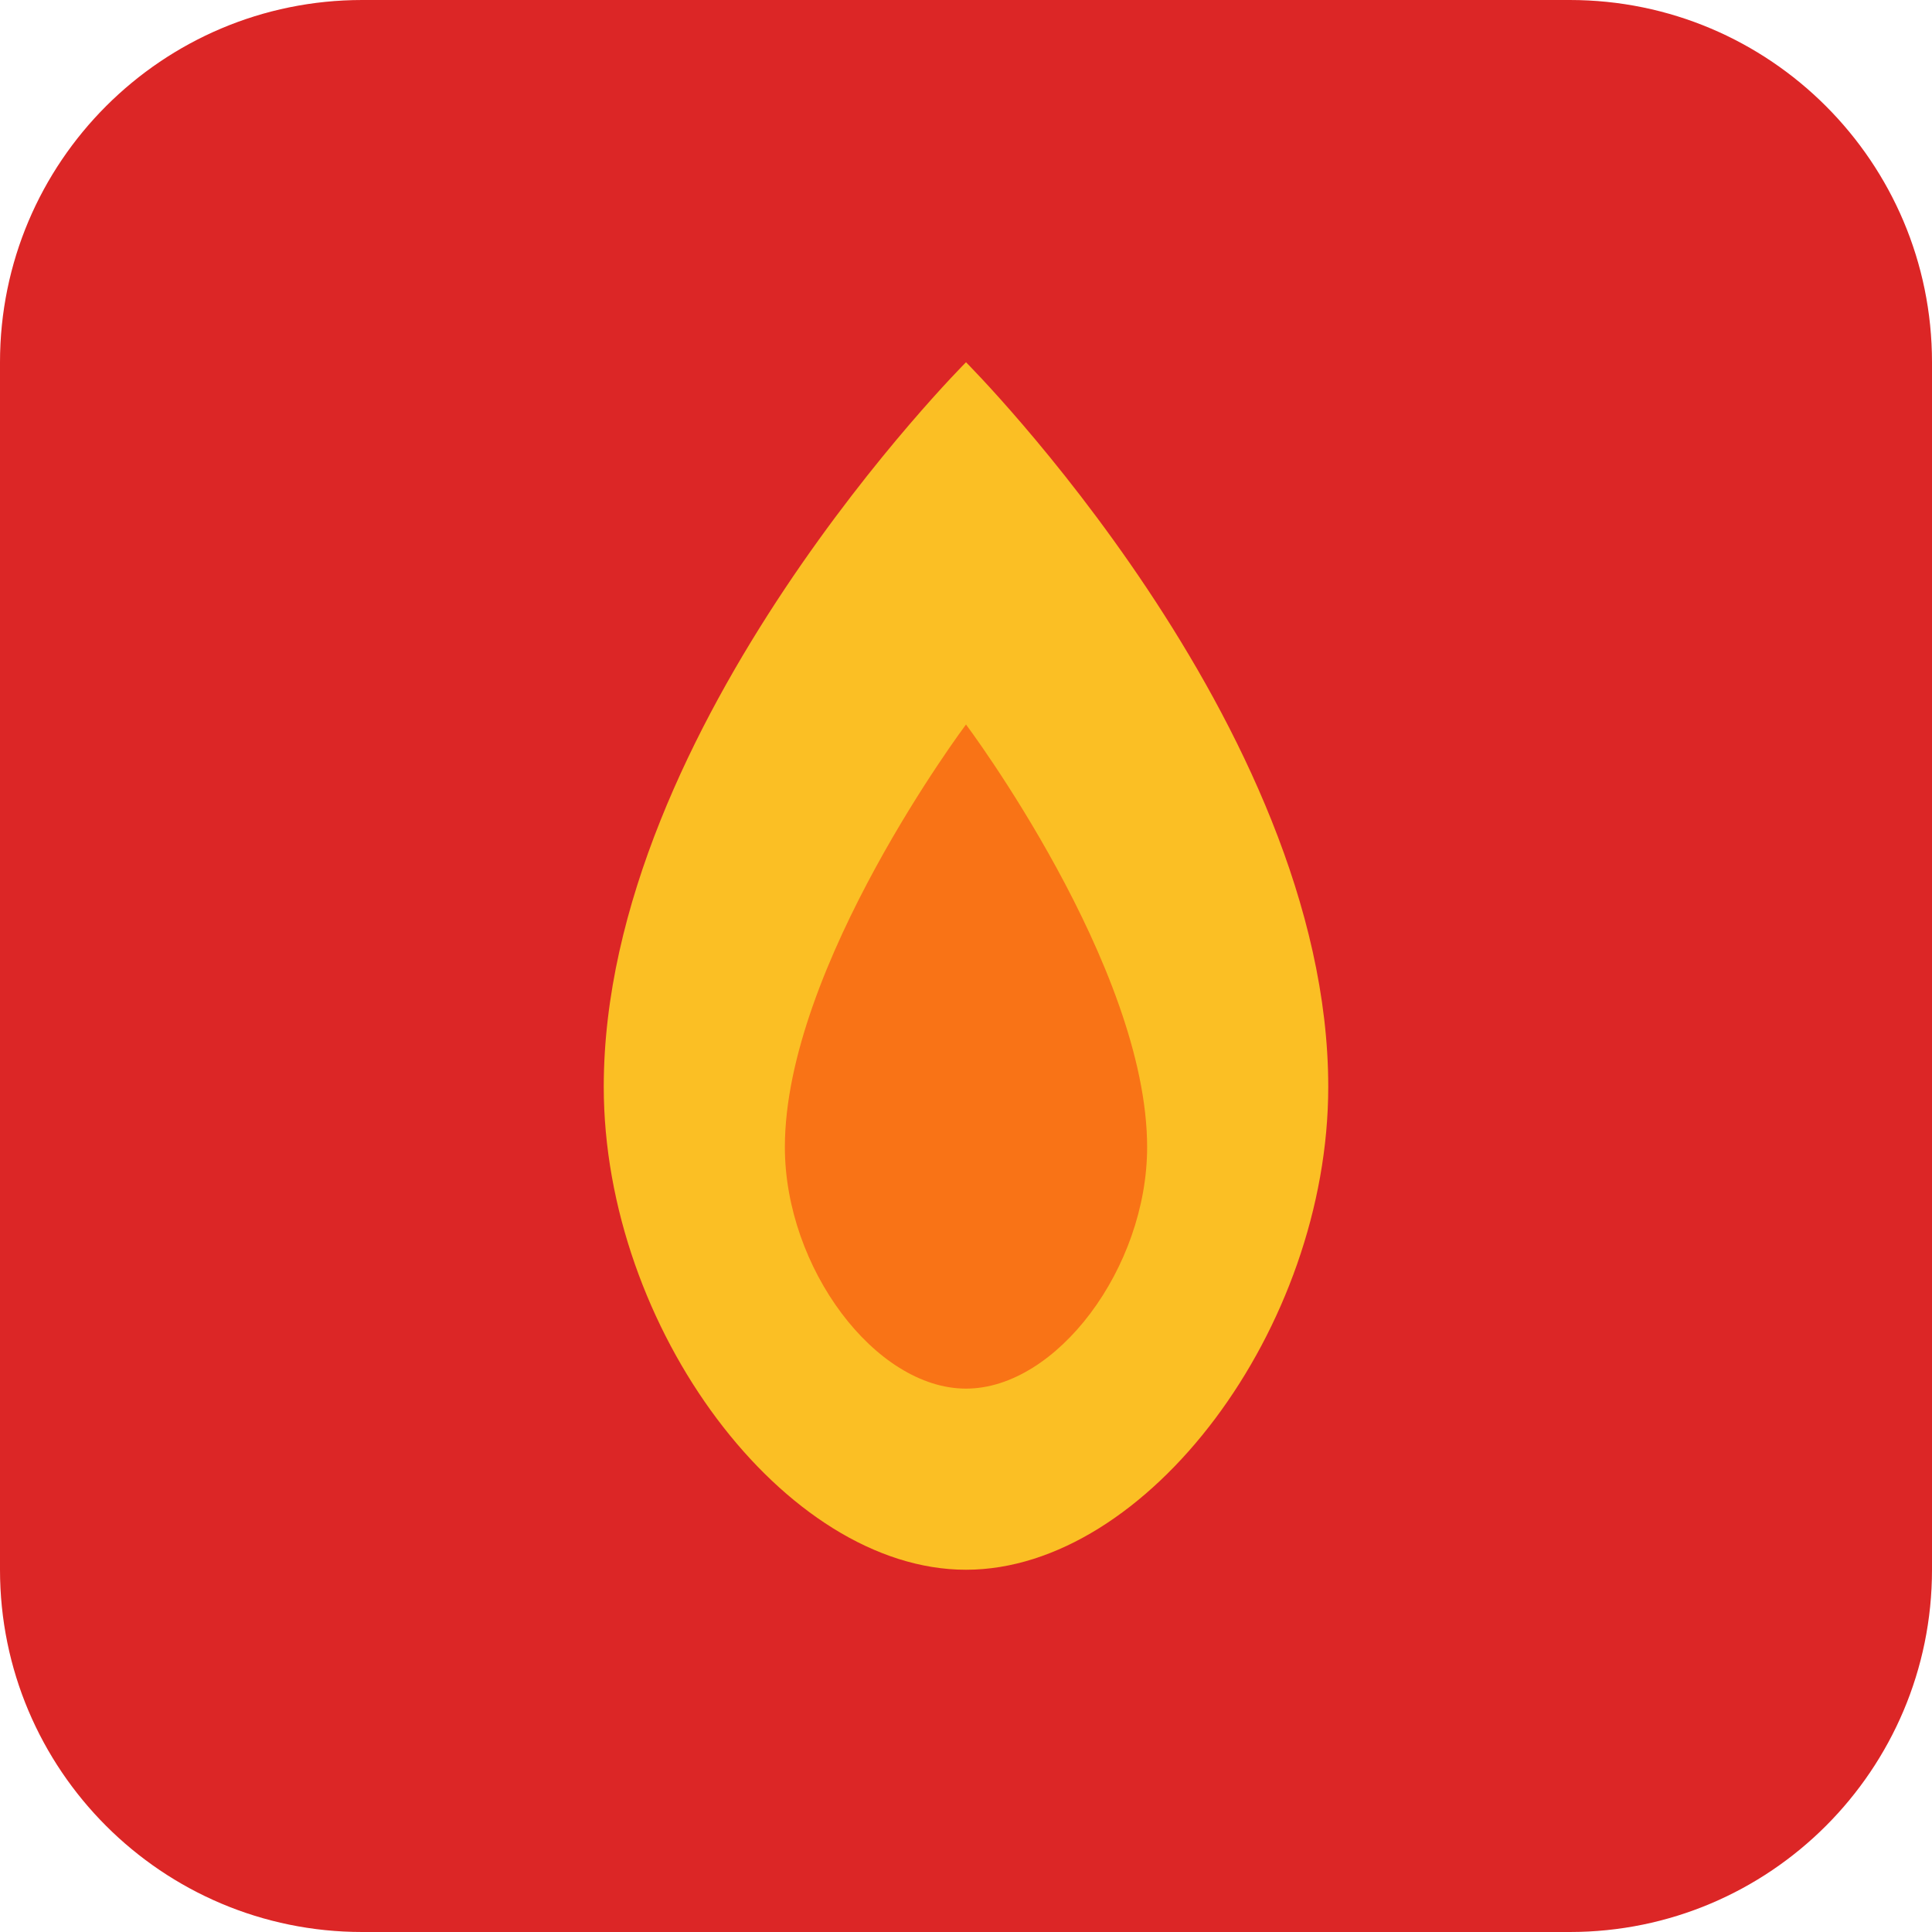
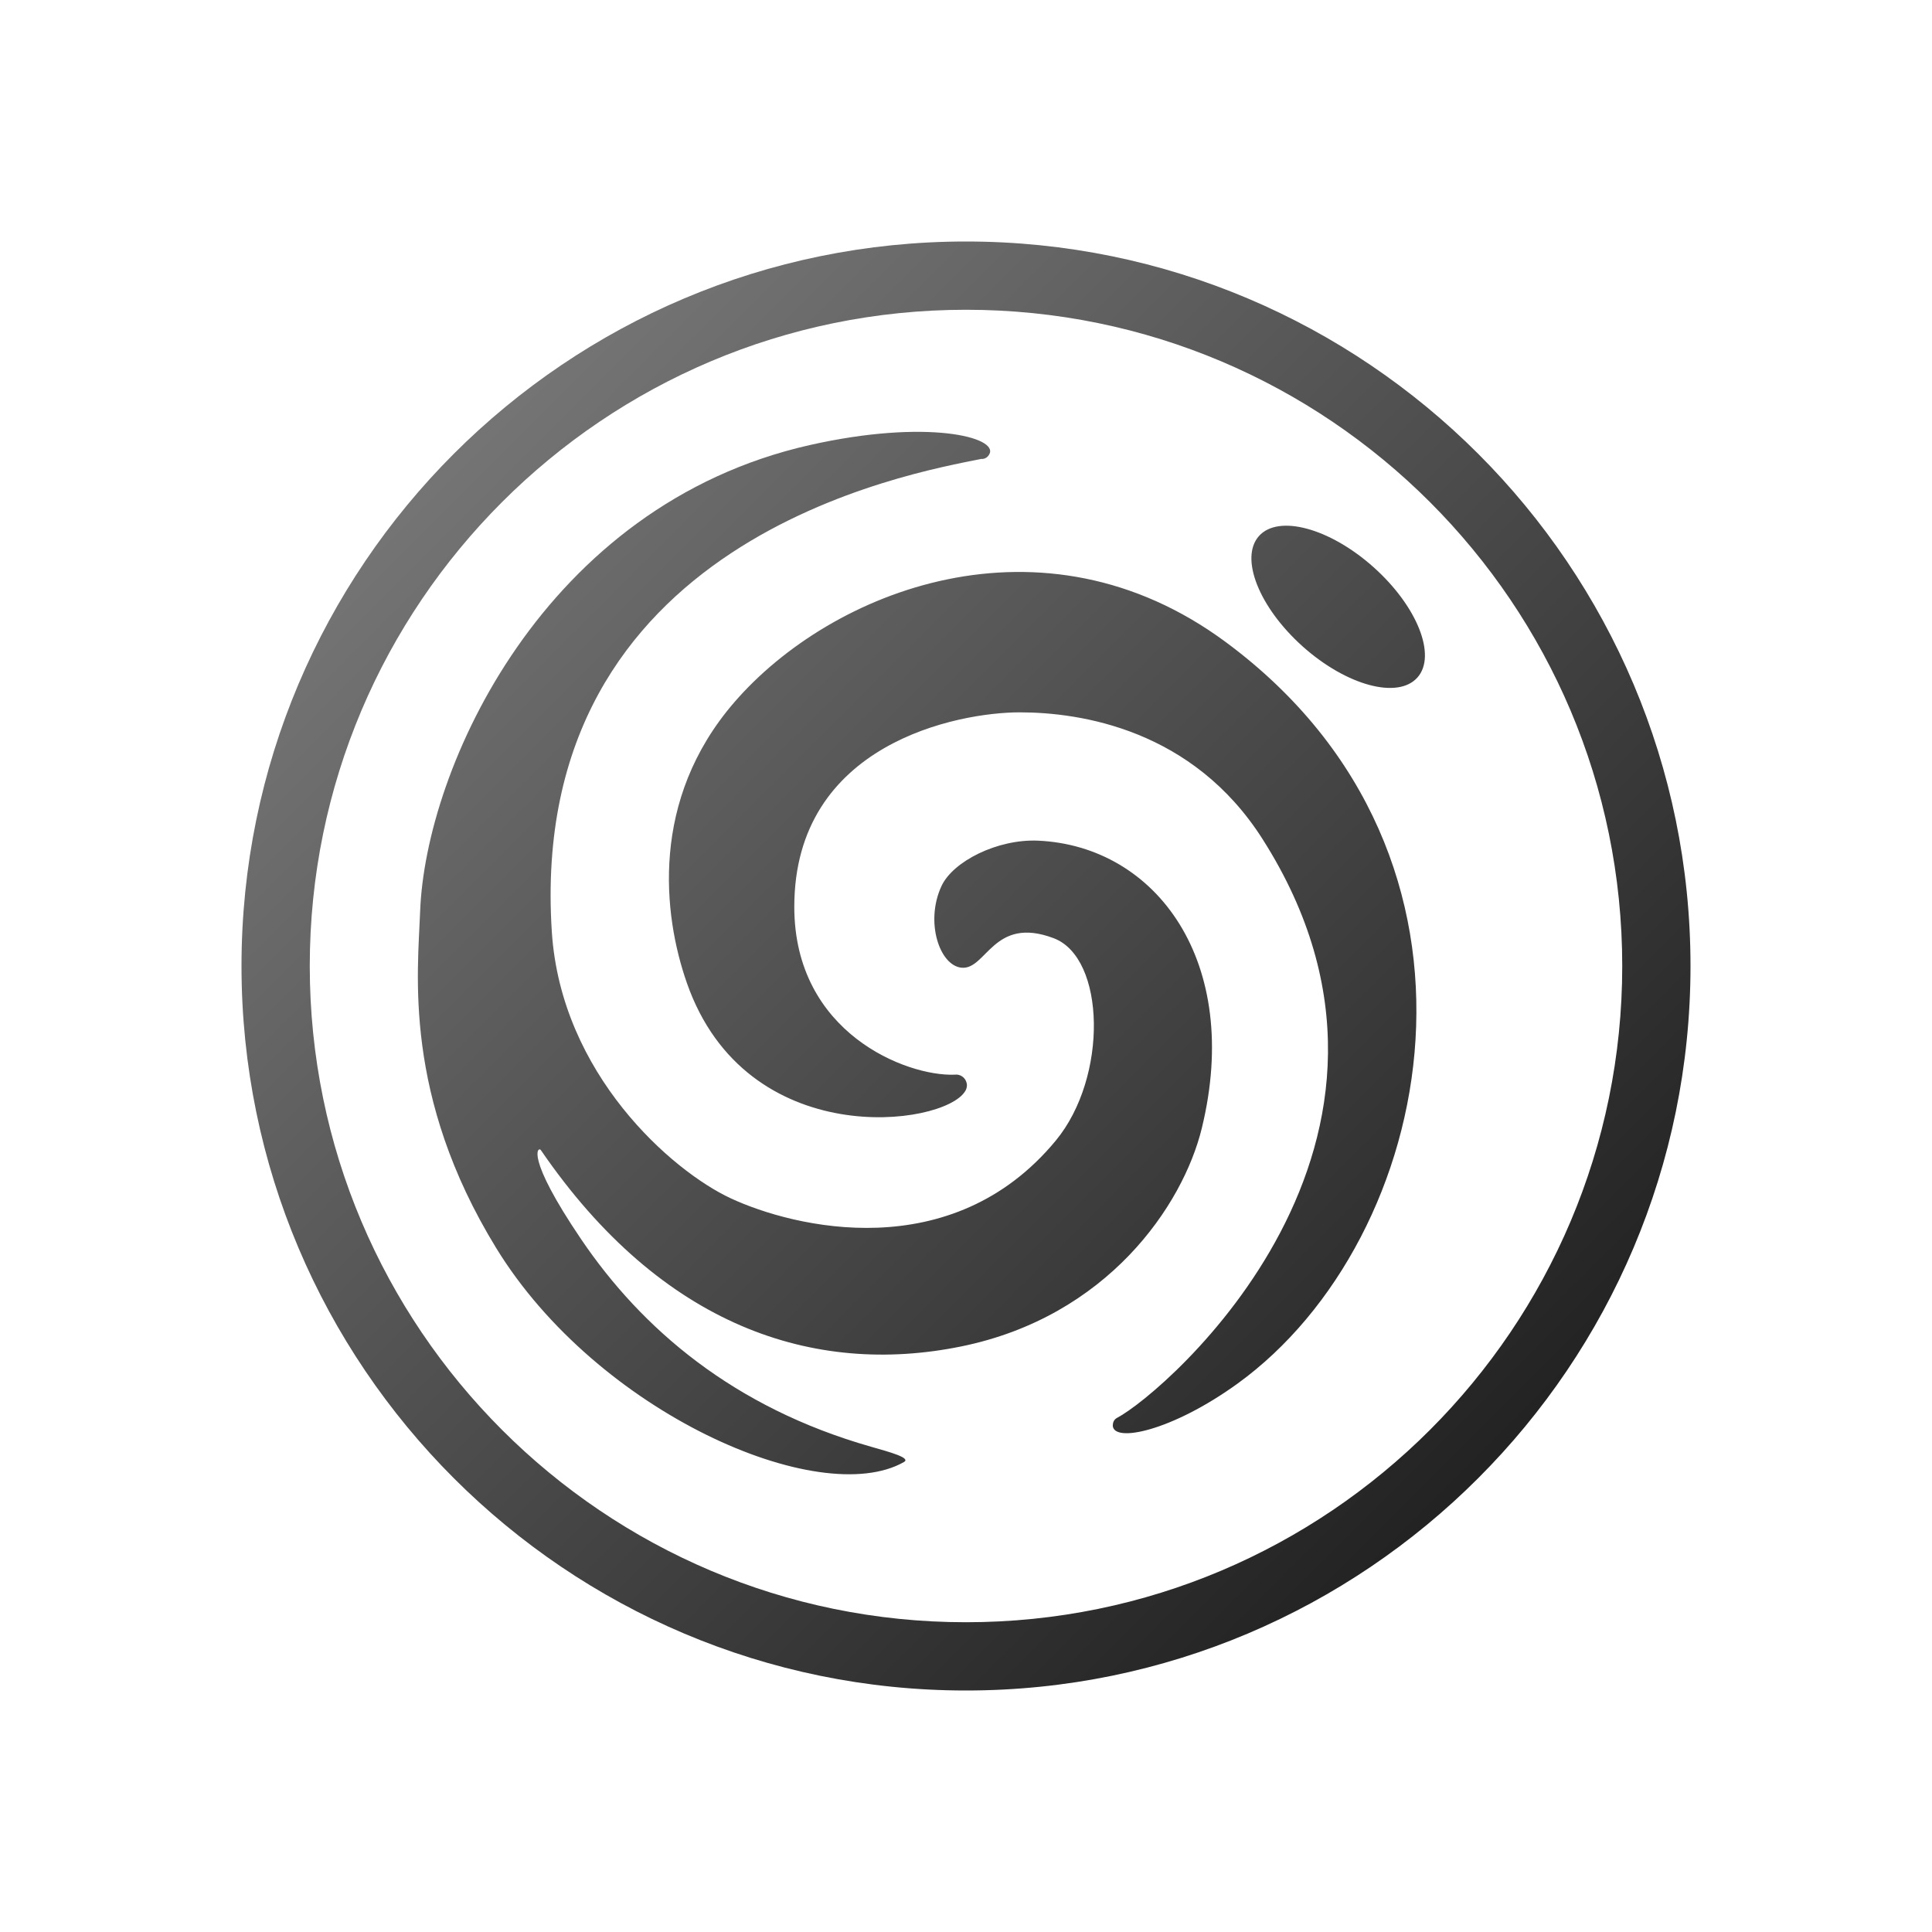
- <svg xmlns="http://www.w3.org/2000/svg" viewBox="0 0 64 64" fill="none">
-   <rect width="64" height="64" rx="12" fill="#dc2626" />
-   <path d="M32 12C32 12 20 24 20 36C20 44 26 52 32 52C38 52 44 44 44 36C44 24 32 12 32 12Z" fill="#fbbf24" />
-   <path d="M32 24C32 24 26 32 26 38C26 42 29 46 32 46C35 46 38 42 38 38C38 32 32 24 32 24Z" fill="#f97316" />
+ <svg xmlns="http://www.w3.org/2000/svg" viewBox="0 0 24 24" fill-rule="evenodd" role="img" class="w-auto " aria-label="Phoenix.new Logo" data-phx-id="m1-phx-GF1whxGvO5ccAhkB" version="1.1" id="svg3" fill="none">
+   <defs id="defs3">
+     <linearGradient id="_Linear1-8" x1="0" y1="0" x2="1" y2="0" gradientUnits="userSpaceOnUse" gradientTransform="matrix(17.99999,17.99999,-17.99999,17.99999,3,3)">
+       <stop offset="0" stop-color="#878787" id="stop2-0" style="stop-color:#878787;stop-opacity:1;" />
+       <stop offset="1" stop-color="#101010" id="stop3-0" style="stop-color:#101010;stop-opacity:1;" />
+     </linearGradient>
+   </defs>
+   <g id="layer6">
+     <path d="m 12,3 c 4.967,0 9,4.033 9,9 0,4.967 -4.033,9 -9,9 C 7.033,21 3,16.967 3,12 3,7.033 7.033,3 12,3 Z m 0,0.848 c 4.499,0 8.152,3.653 8.152,8.152 0,4.499 -3.653,8.152 -8.152,8.152 C 7.501,20.152 3.848,16.499 3.848,12 3.848,7.501 7.501,3.848 12,3.848 Z m 0.289,1.797 c -0.037,0.065 -0.099,0.056 -0.1,0.056 -0.86,0.175 -5.652,0.991 -5.334,5.875 0.115,1.765 1.49,2.97 2.225,3.311 0.776,0.36 2.74,0.85 4.036,-0.719 0.652,-0.79 0.616,-2.27 -0.026,-2.513 -0.752,-0.285 -0.836,0.398 -1.147,0.366 -0.271,-0.028 -0.453,-0.567 -0.249,-1.011 0.142,-0.31 0.697,-0.589 1.201,-0.567 1.469,0.066 2.539,1.507 2.034,3.573 -0.234,0.958 -1.172,2.342 -2.994,2.711 -1.819,0.369 -3.711,-0.242 -5.217,-2.441 -0.031,-0.045 -0.205,0.066 0.503,1.111 0.751,1.108 1.888,2.088 3.6,2.575 0.231,0.066 0.499,0.138 0.408,0.19 C 10.182,18.757 7.417,17.55 6.163,15.502 5.003,13.609 5.191,12.082 5.219,11.323 5.284,9.547 6.751,6.276 10.058,5.529 c 1.457,-0.329 2.353,-0.098 2.231,0.115 z m 1.535,12.059 c 0,-0.068 0.052,-0.09 0.053,-0.091 0.605,-0.319 4.202,-3.43 1.806,-7.191 -0.866,-1.36 -2.256,-1.573 -3.016,-1.573 -0.76,0 -2.8,0.384 -2.8,2.416 0,1.568 1.396,2.108 1.991,2.085 a 0.134,0.134 0 0 1 0.15,0.104 l 6.16e-4,5.6e-4 c 0.002,0.01 0.003,0.019 0.003,0.029 l -0.002,0.019 a 0.133,0.133 0 0 1 -0.021,0.054 C 11.722,13.993 9.271,14.318 8.533,12.212 8.235,11.362 8.075,9.936 9.12,8.726 10.322,7.333 12.949,6.29 15.228,7.977 c 3.617,2.677 2.617,7.422 0.146,9.21 -0.818,0.592 -1.551,0.743 -1.551,0.517 z M 17.063,7.046 c 0.543,0.485 0.787,1.1 0.544,1.371 C 17.364,8.689 16.726,8.516 16.183,8.031 15.64,7.545 15.397,6.931 15.639,6.659 15.882,6.387 16.52,6.561 17.063,7.046 Z" fill="url(#_Linear1)" id="path2-5" style="fill:url(#_Linear1-8);stroke-width:0.042" />
+   </g>
</svg>
